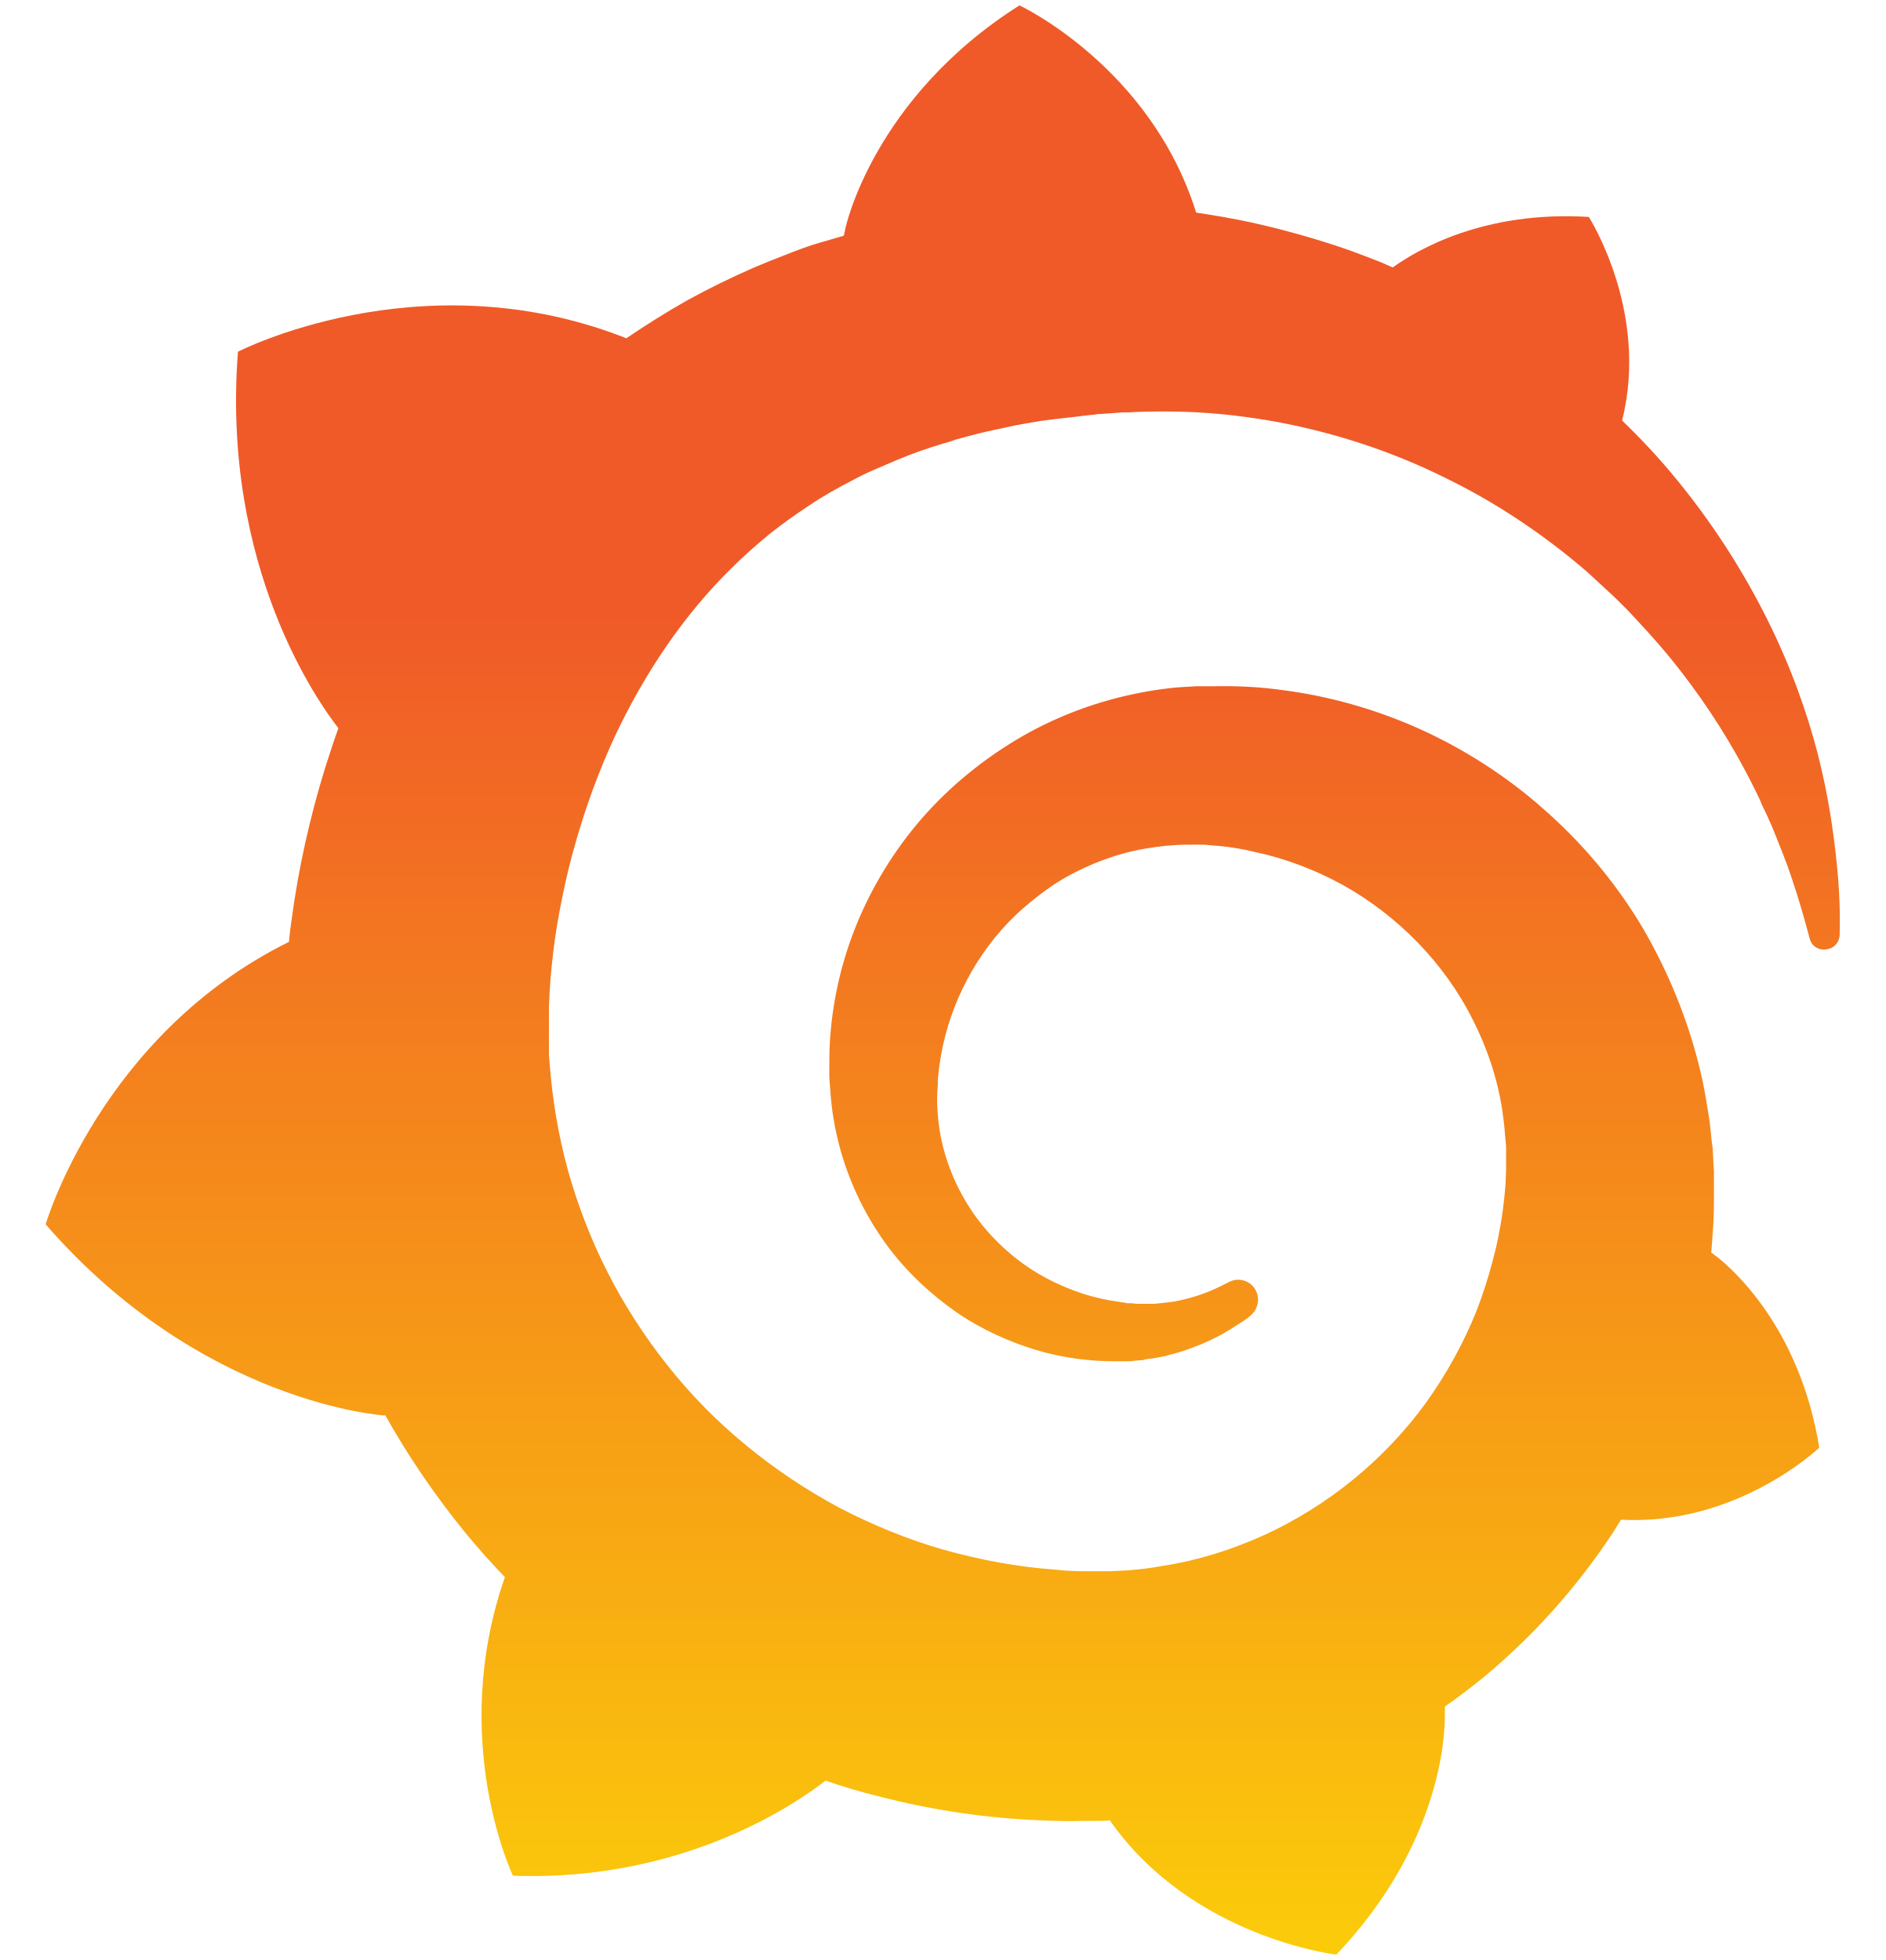
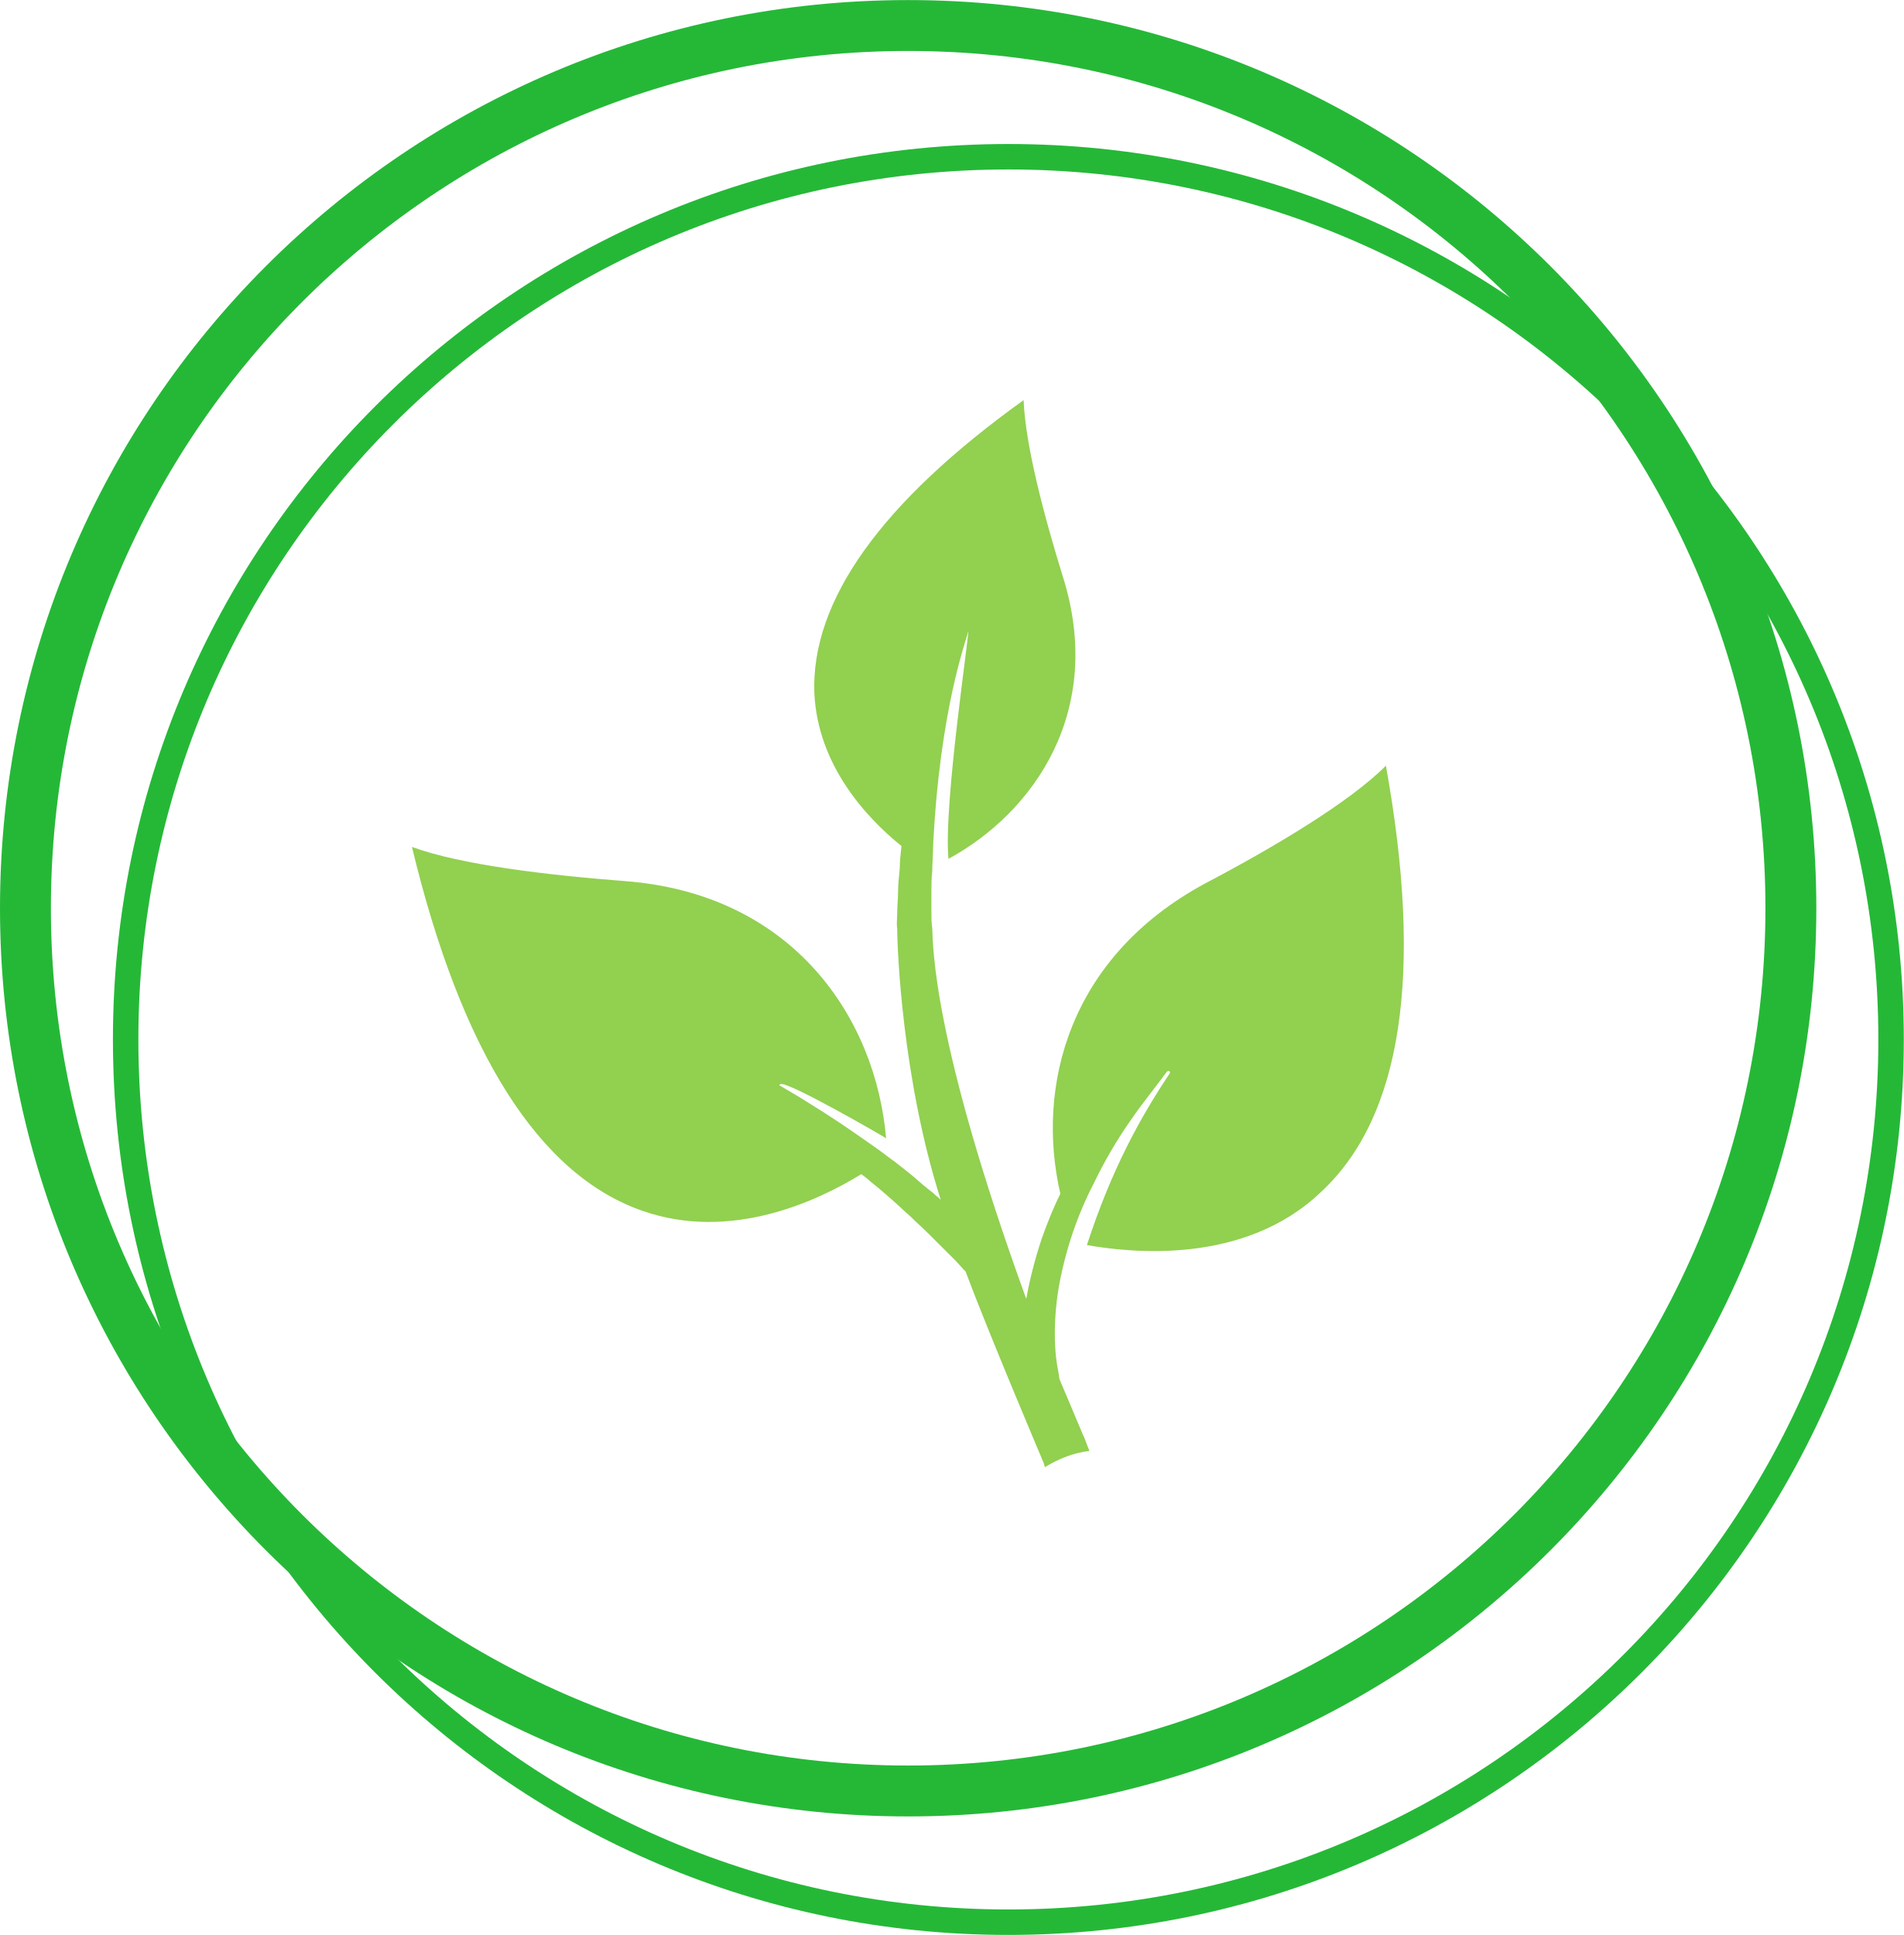
- <svg xmlns="http://www.w3.org/2000/svg" version="1.1" id="Layer_1" x="0px" y="0px" width="351px" height="365px" viewBox="0 0 351 365" style="enable-background:new 0 0 351 365;" xml:space="preserve">
+ <svg xmlns="http://www.w3.org/2000/svg" xmlns:ns1="http://schemas.microsoft.com/visio/2003/SVGExtensions/" width="3.117in" height="3.168in" viewBox="0 0 224.438 228.094" xml:space="preserve" color-interpolation-filters="sRGB" class="st4">
+   <ns1:documentProperties ns1:langID="5129" ns1:metric="true" ns1:viewMarkup="false" />
  <style type="text/css">
- 	.st0{fill:url(#SVGID_1_);}
- </style>
-   <g id="Layer_1_1_">
- </g>
-   <linearGradient id="SVGID_1_" gradientUnits="userSpaceOnUse" x1="175.5" y1="445.495" x2="175.5" y2="114.035">
-     <stop offset="0" style="stop-color:#FFF100" />
-     <stop offset="1" style="stop-color:#F05A28" />
-   </linearGradient>
-   <path class="st0" d="M342,161.2c-0.6-6.1-1.6-13.1-3.6-20.9c-2-7.7-5-16.2-9.4-25c-4.4-8.8-10.1-17.9-17.5-26.8  c-2.9-3.5-6.1-6.9-9.5-10.2c5.1-20.3-6.2-37.9-6.2-37.9c-19.5-1.2-31.9,6.1-36.5,9.4c-0.8-0.3-1.5-0.7-2.3-1  c-3.3-1.3-6.7-2.6-10.3-3.7c-3.5-1.1-7.1-2.1-10.8-3c-3.7-0.9-7.4-1.6-11.2-2.2c-0.7-0.1-1.3-0.2-2-0.3  c-8.5-27.2-32.9-38.6-32.9-38.6c-27.3,17.3-32.4,41.5-32.4,41.5s-0.1,0.5-0.3,1.4c-1.5,0.4-3,0.9-4.5,1.3c-2.1,0.6-4.2,1.4-6.2,2.2  c-2.1,0.8-4.1,1.6-6.2,2.5c-4.1,1.8-8.2,3.8-12.2,6c-3.9,2.2-7.7,4.6-11.4,7.1c-0.5-0.2-1-0.4-1-0.4c-37.8-14.4-71.3,2.9-71.3,2.9  c-3.1,40.2,15.1,65.5,18.7,70.1c-0.9,2.5-1.7,5-2.5,7.5c-2.8,9.1-4.9,18.4-6.2,28.1c-0.2,1.4-0.4,2.8-0.5,4.2  C18.8,192.7,8.5,228,8.5,228c29.1,33.5,63.1,35.6,63.1,35.6c0,0,0.1-0.1,0.1-0.1c4.3,7.7,9.3,15,14.9,21.9c2.4,2.9,4.8,5.6,7.4,8.3  c-10.6,30.4,1.5,55.6,1.5,55.6c32.4,1.2,53.7-14.2,58.2-17.7c3.2,1.1,6.5,2.1,9.8,2.9c10,2.6,20.2,4.1,30.4,4.5  c2.5,0.1,5.1,0.2,7.6,0.1l1.2,0l0.8,0l1.6,0l1.6-0.1l0,0.1c15.3,21.8,42.1,24.9,42.1,24.9c19.1-20.1,20.2-40.1,20.2-44.4l0,0  c0,0,0-0.1,0-0.3c0-0.4,0-0.6,0-0.6l0,0c0-0.3,0-0.6,0-0.9c4-2.8,7.8-5.8,11.4-9.1c7.6-6.9,14.3-14.8,19.9-23.3  c0.5-0.8,1-1.6,1.5-2.4c21.6,1.2,36.9-13.4,36.9-13.4c-3.6-22.5-16.4-33.5-19.1-35.6l0,0c0,0-0.1-0.1-0.3-0.2  c-0.2-0.1-0.2-0.2-0.2-0.2c0,0,0,0,0,0c-0.1-0.1-0.3-0.2-0.5-0.3c0.1-1.4,0.2-2.7,0.3-4.1c0.2-2.4,0.2-4.9,0.2-7.3l0-1.8l0-0.9  l0-0.5c0-0.6,0-0.4,0-0.6l-0.1-1.5l-0.1-2c0-0.7-0.1-1.3-0.2-1.9c-0.1-0.6-0.1-1.3-0.2-1.9l-0.2-1.9l-0.3-1.9  c-0.4-2.5-0.8-4.9-1.4-7.4c-2.3-9.7-6.1-18.9-11-27.2c-5-8.3-11.2-15.6-18.3-21.8c-7-6.2-14.9-11.2-23.1-14.9  c-8.3-3.7-16.9-6.1-25.5-7.2c-4.3-0.6-8.6-0.8-12.9-0.7l-1.6,0l-0.4,0c-0.1,0-0.6,0-0.5,0l-0.7,0l-1.6,0.1c-0.6,0-1.2,0.1-1.7,0.1  c-2.2,0.2-4.4,0.5-6.5,0.9c-8.6,1.6-16.7,4.7-23.8,9c-7.1,4.3-13.3,9.6-18.3,15.6c-5,6-8.9,12.7-11.6,19.6c-2.7,6.9-4.2,14.1-4.6,21  c-0.1,1.7-0.1,3.5-0.1,5.2c0,0.4,0,0.9,0,1.3l0.1,1.4c0.1,0.8,0.1,1.7,0.2,2.5c0.3,3.5,1,6.9,1.9,10.1c1.9,6.5,4.9,12.4,8.6,17.4  c3.7,5,8.2,9.1,12.9,12.4c4.7,3.2,9.8,5.5,14.8,7c5,1.5,10,2.1,14.7,2.1c0.6,0,1.2,0,1.7,0c0.3,0,0.6,0,0.9,0c0.3,0,0.6,0,0.9-0.1  c0.5,0,1-0.1,1.5-0.1c0.1,0,0.3,0,0.4-0.1l0.5-0.1c0.3,0,0.6-0.1,0.9-0.1c0.6-0.1,1.1-0.2,1.7-0.3c0.6-0.1,1.1-0.2,1.6-0.4  c1.1-0.2,2.1-0.6,3.1-0.9c2-0.7,4-1.5,5.7-2.4c1.8-0.9,3.4-2,5-3c0.4-0.3,0.9-0.6,1.3-1c1.6-1.3,1.9-3.7,0.6-5.3  c-1.1-1.4-3.1-1.8-4.7-0.9c-0.4,0.2-0.8,0.4-1.2,0.6c-1.4,0.7-2.8,1.3-4.3,1.8c-1.5,0.5-3.1,0.9-4.7,1.2c-0.8,0.1-1.6,0.2-2.5,0.3  c-0.4,0-0.8,0.1-1.3,0.1c-0.4,0-0.9,0-1.2,0c-0.4,0-0.8,0-1.2,0c-0.5,0-1,0-1.5-0.1c0,0-0.3,0-0.1,0l-0.2,0l-0.3,0  c-0.2,0-0.5,0-0.7-0.1c-0.5-0.1-0.9-0.1-1.4-0.2c-3.7-0.5-7.4-1.6-10.9-3.2c-3.6-1.6-7-3.8-10.1-6.6c-3.1-2.8-5.8-6.1-7.9-9.9  c-2.1-3.8-3.6-8-4.3-12.4c-0.3-2.2-0.5-4.5-0.4-6.7c0-0.6,0.1-1.2,0.1-1.8c0,0.2,0-0.1,0-0.1l0-0.2l0-0.5c0-0.3,0.1-0.6,0.1-0.9  c0.1-1.2,0.3-2.4,0.5-3.6c1.7-9.6,6.5-19,13.9-26.1c1.9-1.8,3.9-3.4,6-4.9c2.1-1.5,4.4-2.8,6.8-3.9c2.4-1.1,4.8-2,7.4-2.7  c2.5-0.7,5.1-1.1,7.8-1.4c1.3-0.1,2.6-0.2,4-0.2c0.4,0,0.6,0,0.9,0l1.1,0l0.7,0c0.3,0,0,0,0.1,0l0.3,0l1.1,0.1  c2.9,0.2,5.7,0.6,8.5,1.3c5.6,1.2,11.1,3.3,16.2,6.1c10.2,5.7,18.9,14.5,24.2,25.1c2.7,5.3,4.6,11,5.5,16.9c0.2,1.5,0.4,3,0.5,4.5  l0.1,1.1l0.1,1.1c0,0.4,0,0.8,0,1.1c0,0.4,0,0.8,0,1.1l0,1l0,1.1c0,0.7-0.1,1.9-0.1,2.6c-0.1,1.6-0.3,3.3-0.5,4.9  c-0.2,1.6-0.5,3.2-0.8,4.8c-0.3,1.6-0.7,3.2-1.1,4.7c-0.8,3.1-1.8,6.2-3,9.3c-2.4,6-5.6,11.8-9.4,17.1  c-7.7,10.6-18.2,19.2-30.2,24.7c-6,2.7-12.3,4.7-18.8,5.7c-3.2,0.6-6.5,0.9-9.8,1l-0.6,0l-0.5,0l-1.1,0l-1.6,0l-0.8,0  c0.4,0-0.1,0-0.1,0l-0.3,0c-1.8,0-3.5-0.1-5.3-0.3c-7-0.5-13.9-1.8-20.7-3.7c-6.7-1.9-13.2-4.6-19.4-7.8  c-12.3-6.6-23.4-15.6-32-26.5c-4.3-5.4-8.1-11.3-11.2-17.4c-3.1-6.1-5.6-12.6-7.4-19.1c-1.8-6.6-2.9-13.3-3.4-20.1l-0.1-1.3l0-0.3  l0-0.3l0-0.6l0-1.1l0-0.3l0-0.4l0-0.8l0-1.6l0-0.3c0,0,0,0.1,0-0.1l0-0.6c0-0.8,0-1.7,0-2.5c0.1-3.3,0.4-6.8,0.8-10.2  c0.4-3.4,1-6.9,1.7-10.3c0.7-3.4,1.5-6.8,2.5-10.2c1.9-6.7,4.3-13.2,7.1-19.3c5.7-12.2,13.1-23.1,22-31.8c2.2-2.2,4.5-4.2,6.9-6.2  c2.4-1.9,4.9-3.7,7.5-5.4c2.5-1.7,5.2-3.2,7.9-4.6c1.3-0.7,2.7-1.4,4.1-2c0.7-0.3,1.4-0.6,2.1-0.9c0.7-0.3,1.4-0.6,2.1-0.9  c2.8-1.2,5.7-2.2,8.7-3.1c0.7-0.2,1.5-0.4,2.2-0.7c0.7-0.2,1.5-0.4,2.2-0.6c1.5-0.4,3-0.8,4.5-1.1c0.7-0.2,1.5-0.3,2.3-0.5  c0.8-0.2,1.5-0.3,2.3-0.5c0.8-0.1,1.5-0.3,2.3-0.4l1.1-0.2l1.2-0.2c0.8-0.1,1.5-0.2,2.3-0.3c0.9-0.1,1.7-0.2,2.6-0.3  c0.7-0.1,1.9-0.2,2.6-0.3c0.5-0.1,1.1-0.1,1.6-0.2l1.1-0.1l0.5-0.1l0.6,0c0.9-0.1,1.7-0.1,2.6-0.2l1.3-0.1c0,0,0.5,0,0.1,0l0.3,0  l0.6,0c0.7,0,1.5-0.1,2.2-0.1c2.9-0.1,5.9-0.1,8.8,0c5.8,0.2,11.5,0.9,17,1.9c11.1,2.1,21.5,5.6,31,10.3  c9.5,4.6,17.9,10.3,25.3,16.5c0.5,0.4,0.9,0.8,1.4,1.2c0.4,0.4,0.9,0.8,1.3,1.2c0.9,0.8,1.7,1.6,2.6,2.4c0.9,0.8,1.7,1.6,2.5,2.4  c0.8,0.8,1.6,1.6,2.4,2.5c3.1,3.3,6,6.6,8.6,10c5.2,6.7,9.4,13.5,12.7,19.9c0.2,0.4,0.4,0.8,0.6,1.2c0.2,0.4,0.4,0.8,0.6,1.2  c0.4,0.8,0.8,1.6,1.1,2.4c0.4,0.8,0.7,1.5,1.1,2.3c0.3,0.8,0.7,1.5,1,2.3c1.2,3,2.4,5.9,3.3,8.6c1.5,4.4,2.6,8.3,3.5,11.7  c0.3,1.4,1.6,2.3,3,2.1c1.5-0.1,2.6-1.3,2.6-2.8C342.6,170.4,342.5,166.1,342,161.2z" />
+ 	
+ 		.st1 {fill:none;stroke:#25b837;stroke-linecap:round;stroke-linejoin:round;stroke-width:6}
+ 		.st2 {fill:none;stroke:#25b837;stroke-linecap:round;stroke-linejoin:round;stroke-width:3}
+ 		.st3 {fill:#92d050;stroke:none;stroke-linecap:butt;stroke-width:2.448}
+ 		.st4 {fill:none;fill-rule:evenodd;font-size:12px;overflow:visible;stroke-linecap:square;stroke-miterlimit:3}
+ 	
+ 	</style>
+   <g ns1:mID="0" ns1:index="1" ns1:groupContext="foregroundPage">
+     <ns1:pageProperties ns1:drawingScale="1" ns1:pageScale="1" ns1:drawingUnits="19" ns1:shadowOffsetX="8.99999" ns1:shadowOffsetY="-8.99999" />
+     <g id="shape2-1" ns1:mID="2" ns1:groupContext="shape" transform="translate(3,-16.9688)">
+       <ellipse cx="104.062" cy="124.031" rx="104.062" ry="104.062" class="st1" />
+     </g>
+     <g id="shape3-3" ns1:mID="3" ns1:groupContext="shape" transform="translate(14.8125,-1.5)">
+       <ellipse cx="104.062" cy="124.031" rx="104.062" ry="104.062" class="st2" />
+     </g>
+     <g id="group5-5" transform="translate(48.5625,-55.1408)" ns1:mID="5" ns1:groupContext="group">
+       <g id="shape6-6" ns1:mID="6" ns1:groupContext="shape">
+         <path d="M114.82 145.4 C110.49 149.74 101.52 155.07 93.47 159.3 C77.45 167.97 73.52 183.17 76.44 195.86 C75.54 197.68         74.83 199.49 74.23 201.2 C73.42 203.62 72.82 206.04 72.42 208.25 C61.34 177.73 61.44 166.66 61.34 164.54         C61.24 163.94 61.24 163.33 61.24 162.63 C61.24 161.92 61.24 161.22 61.24 160.41 C61.24 159.61 61.24         158.7 61.34 157.79 C61.34 156.89 61.44 155.88 61.44 154.87 C62.24 138.66 65.37 130.6 65.57 129.59 C65.77         129.59 62.65 149.94 63.25 156.38 C73.42 150.84 81.68 138.86 76.75 123.15 C74.53 115.99 72.32 107.64         72.11 102.3 C55.29 114.38 47.04 125.97 47.44 136.84 C47.84 145.3 53.48 151.45 57.71 154.87 C57.61 155.78         57.51 156.68 57.51 157.49 C57.41 158.5 57.31 159.4 57.31 160.21 C57.31 161.12 57.21 161.92 57.21 162.63         C57.21 163.33 57.11 164.04 57.21 164.64 C57.21 167.06 57.81 182.37 62.34 196.57 C62.04 196.27 61.74         196.07 61.44 195.76 C60.63 195.16 59.83 194.45 59.02 193.75 C58.11 193.04 57.31 192.34 56.3 191.63 C55.39         190.93 54.39 190.22 53.38 189.52 C51.37 188.11 49.15 186.6 46.83 185.19 C45.73 184.48 44.52 183.78 43.31         183.07 C43.31 183.07 43.31 182.97 43.41 182.97 C43.81 182.27 55.8 189.22 55.9 189.32 C54.69 175.22 45.02         160.51 25.08 159 C16.01 158.3 5.74 157.09 0 154.97 C5.84 179.25 15.01 193.65 27.19 197.88 C37.57 201.5         47.74 196.77 52.98 193.55 C53.38 193.85 53.78 194.15 54.09 194.45 C54.99 195.16 55.8 195.86 56.6 196.57         C57.41 197.27 58.11 197.98 58.82 198.58 C59.52 199.29 60.23 199.89 60.83 200.5 C62.04 201.71 63.05 202.71         63.96 203.62 C64.46 204.12 64.86 204.63 65.27 205.03 C67.98 212.28 74.43 227.49 74.43 227.49 C74.43         227.49 74.43 227.49 74.43 227.49 C74.53 227.69 74.53 227.89 74.63 228.09 C76.24 227.09 78.06 226.38         79.87 226.18 C79.57 225.48 79.37 224.77 79.06 224.17 C78.16 222.05 77.25 219.83 76.34 217.72 C76.24         216.91 76.04 216.11 75.94 215.2 C75.74 213.39 75.74 211.37 75.94 209.26 C76.14 207.04 76.65 204.63 77.35         202.21 C78.06 199.79 79.06 197.17 80.37 194.66 C81.58 192.14 83.09 189.52 84.8 187.1 C86.11 185.19 87.52         183.48 88.93 181.56 C89.14 181.26 89.44 181.36 89.34 181.66 C85.91 186.8 82.49 192.94 79.57 201.91 C84.7         202.81 98.1 204.32 107.16 195.66 C116.73 186.8 119.25 169.88 114.82 145.4 Z" class="st3" />
+       </g>
+     </g>
+   </g>
</svg>
